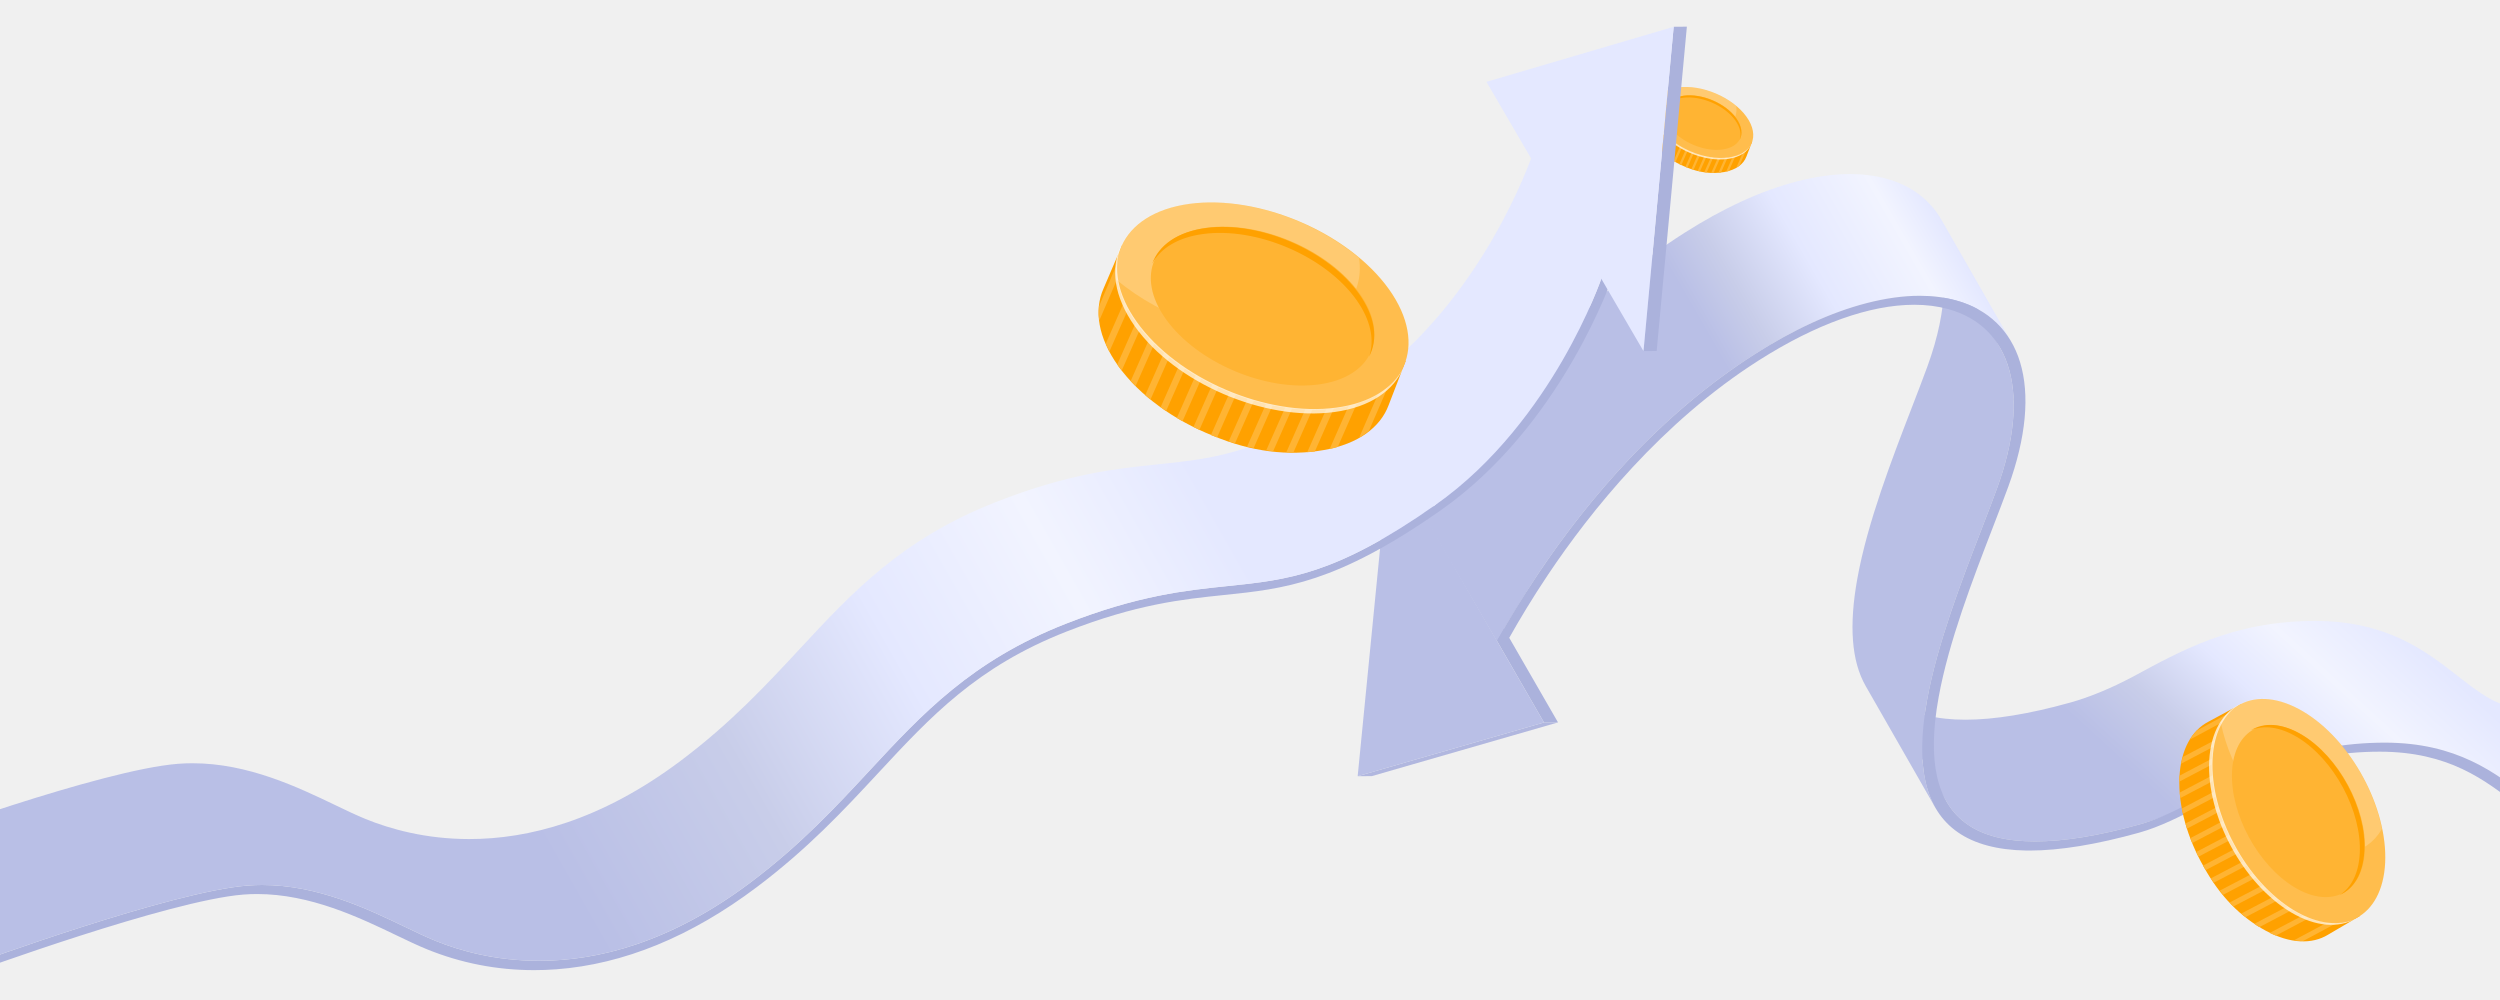
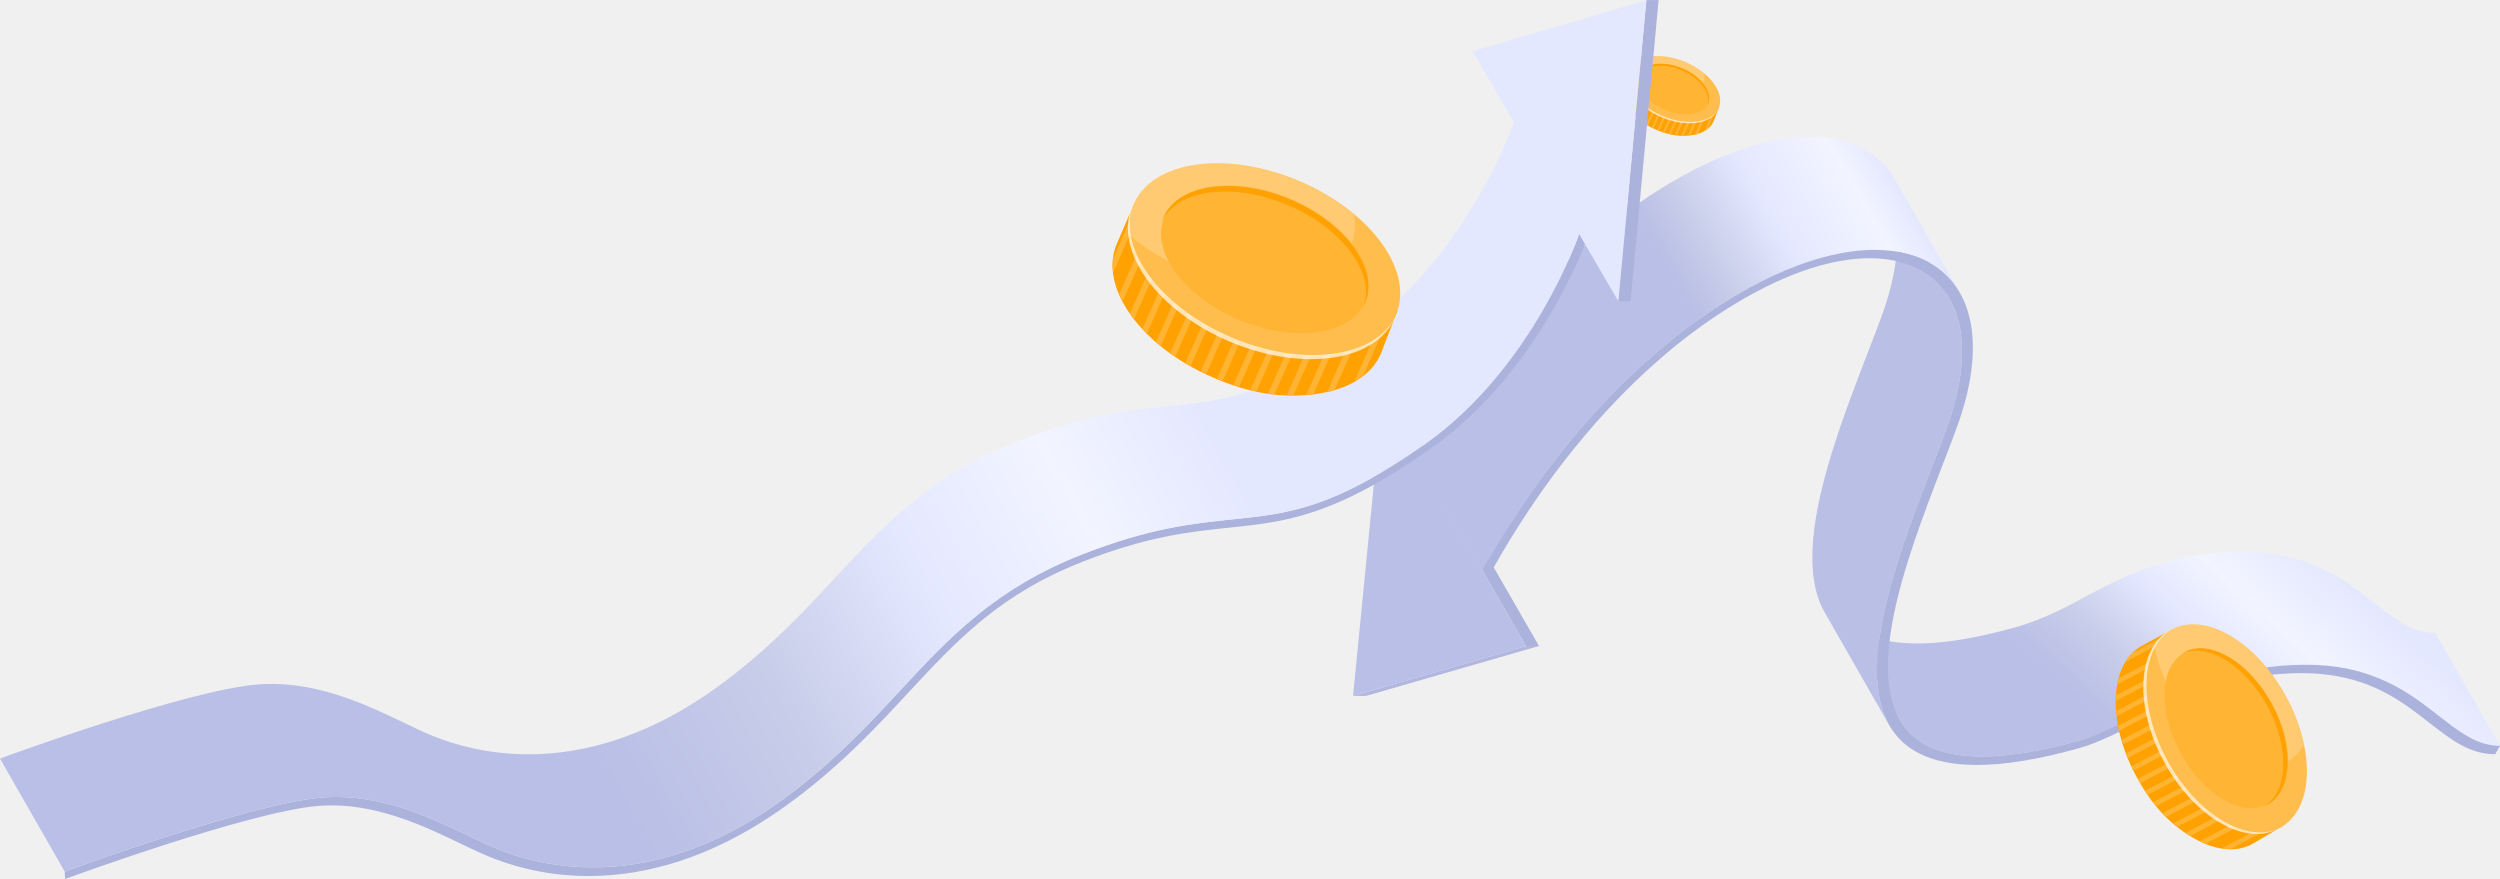
- <svg xmlns="http://www.w3.org/2000/svg" width="500" height="200" viewBox="0 0 375 142" fill="none">
-   <path d="M208.402 64.127L210.507 64.122L233.702 104.362L231.596 104.368L208.402 64.127Z" fill="#ABB2DC" />
-   <path d="M231.597 104.368L233.703 104.362L205.758 112.423L203.651 112.429L231.597 104.368Z" fill="#B1B7DF" />
-   <path d="M208.403 64.127L231.597 104.368L203.651 112.429L208.403 64.127Z" fill="#B9BFE6" />
-   <path d="M291.964 116.211L281.508 97.951C282.307 99.347 283.36 100.496 284.671 101.409C287.111 103.107 290.5 103.956 294.808 103.956C299.142 103.956 304.406 103.098 310.569 101.378C313.384 100.593 316.712 99.229 320.01 97.463C326.801 93.826 334.772 89.139 347.274 89.141C358.08 89.142 363.944 93.718 368.657 97.395C371.985 99.993 374.861 102.235 378.54 102.236L388.997 120.496C385.319 120.496 382.443 118.252 379.113 115.655C374.4 111.978 368.536 107.402 357.73 107.401C345.229 107.401 337.257 112.088 330.466 115.723C327.168 117.489 323.84 118.853 321.025 119.638C314.862 121.358 309.598 122.216 305.264 122.216C300.957 122.216 297.567 121.367 295.127 119.669C293.817 118.756 292.763 117.607 291.964 116.211Z" fill="url(#paint0_linear)" />
-   <path d="M290.309 117.166L279.853 98.906C277.726 95.192 277.321 89.854 278.606 82.757C280.126 74.355 283.801 64.833 286.754 57.182C287.611 54.959 288.422 52.857 289.116 50.956C292.317 42.176 292.383 34.844 289.588 29.962L300.044 48.222C302.839 53.104 302.774 60.437 299.572 69.216C298.879 71.117 298.068 73.219 297.21 75.443C294.257 83.093 290.583 92.613 289.062 101.018C287.777 108.114 288.183 113.452 290.309 117.166Z" fill="#B9BFE5" />
-   <path d="M291.255 29.035C289.487 25.947 286.652 23.814 282.918 22.793C281.247 22.336 279.439 22.109 277.504 22.108C275.045 22.108 272.379 22.477 269.531 23.214C264.214 24.59 258.534 27.189 252.647 30.94C246.023 35.159 239.631 40.529 233.65 46.896C228.885 51.969 224.366 57.684 220.218 63.886C217.699 67.652 215.622 71.148 213.99 74.091L224.544 92.136C225.97 89.663 228.71 85.081 230.673 82.145C234.821 75.944 239.339 70.229 244.105 65.156C250.086 58.788 256.478 53.42 263.102 49.199C268.989 45.448 274.67 42.849 279.986 41.473C282.834 40.737 285.5 40.368 287.959 40.368C289.895 40.368 291.701 40.597 293.373 41.053C297.108 42.073 299.941 44.206 301.71 47.294L291.255 29.035Z" fill="url(#paint1_linear)" />
-   <path d="M287.961 40.368C289.897 40.368 291.704 40.596 293.375 41.053C298.219 42.376 301.549 45.573 303.001 50.295C304.517 55.22 303.912 61.679 301.252 68.975C300.554 70.888 299.74 72.996 298.88 75.227C295.947 82.827 292.296 92.286 290.796 100.582C289.059 110.185 290.477 116.428 295.132 119.667C297.572 121.365 300.962 122.214 305.269 122.214C309.604 122.214 314.867 121.356 321.03 119.636C323.846 118.851 326.771 117.388 330.068 115.622C336.86 111.986 345.233 107.397 357.734 107.398C368.54 107.399 374.404 111.975 379.117 115.652C382.445 118.25 385.321 120.493 389.001 120.493L388.225 121.847C384.098 121.847 381.101 119.508 377.629 116.801C372.795 113.029 367.316 108.753 356.959 108.752C345.054 108.751 337.377 112.968 330.533 116.633C327.213 118.411 324.002 120.027 320.866 120.901C314.477 122.682 308.962 123.584 304.461 123.584C304.279 123.585 304.097 123.584 303.917 123.58C299.63 123.509 296.185 122.588 293.675 120.841C288.773 117.428 287.263 110.944 289.059 101.015C290.58 92.611 294.254 83.091 297.208 75.44C298.065 73.217 298.876 71.115 299.57 69.213C304.651 55.278 301.831 44.987 292.211 42.358C290.638 41.927 288.938 41.715 287.131 41.714C280.494 41.714 272.409 44.584 263.782 50.081C249.245 59.343 238.567 72.69 232.17 82.254C229.872 85.689 227.947 88.895 226.399 91.65L224.543 92.134C226.163 89.22 228.192 85.851 230.672 82.143C234.819 75.942 239.338 70.227 244.104 65.153C250.085 58.786 256.476 53.417 263.101 49.197C268.987 45.446 274.668 42.846 279.985 41.471C282.836 40.736 285.502 40.367 287.961 40.368Z" fill="#ABB2DC" />
-   <path d="M248.512 11.377C249.142 10.846 250.037 10.47 251.167 10.317L261.376 14.483C262.078 15.382 262.456 16.278 262.536 17.099L262.837 17.216L261.961 19.487C261.539 20.632 260.396 21.491 258.636 21.805C256.778 22.134 254.875 21.896 252.906 21.072C250.922 20.282 249.121 19.009 248.021 17.474C246.98 16.017 246.762 14.602 247.258 13.488L248.215 11.25L248.512 11.377Z" fill="#FFA100" />
-   <path d="M262.481 17.261C262.467 17.068 262.435 16.873 262.388 16.67L260.438 21.169C260.62 21.066 260.79 20.935 260.942 20.814L262.481 17.261Z" fill="#FFB433" />
-   <path d="M251.218 10.328C250.722 10.398 250.271 10.518 249.867 10.669L247.373 16.321C247.43 16.46 247.493 16.595 247.56 16.733L250.228 10.692L250.819 10.942L247.966 17.396C247.99 17.432 248.017 17.469 248.041 17.505C248.09 17.573 248.143 17.642 248.196 17.711L251.131 11.075L251.722 11.325L248.659 18.245C248.741 18.337 248.826 18.425 248.91 18.512L252.032 11.462L252.623 11.712L249.41 18.978C249.498 19.057 249.588 19.132 249.679 19.207L252.935 11.844L253.526 12.095L250.201 19.599C250.295 19.665 250.39 19.731 250.484 19.797L253.836 12.231L254.427 12.481L251.038 20.15C251.136 20.207 251.234 20.264 251.332 20.321L254.737 12.618L255.328 12.868L251.896 20.618C251.998 20.667 252.1 20.715 252.202 20.764L255.64 13.001L256.231 13.251L252.797 21.032C252.901 21.077 253.007 21.116 253.113 21.156L256.543 13.383L257.134 13.633L253.711 21.36C253.819 21.396 253.929 21.427 254.039 21.458L257.448 13.761L258.039 14.012L254.66 21.63C254.772 21.657 254.885 21.679 254.999 21.702L258.351 14.144L258.942 14.394L255.648 21.818C255.764 21.836 255.882 21.861 256.002 21.87L259.254 14.527L259.845 14.777L256.682 21.92C256.804 21.925 256.932 21.927 257.051 21.926L260.157 14.909L260.748 15.159L257.761 21.918C257.894 21.907 258.025 21.904 258.152 21.885L261.06 15.292L261.651 15.542L258.916 21.755C259.065 21.72 259.201 21.692 259.335 21.645L261.965 15.67L262.02 15.693C261.865 15.352 261.669 15.005 261.424 14.657C260.945 13.982 260.329 13.358 259.617 12.802L253.833 10.352C252.944 10.224 252.056 10.206 251.218 10.328Z" fill="#FFB433" />
-   <path d="M248.84 10.966C248.706 11.056 248.581 11.148 248.465 11.25L248.378 11.212L247.019 14.411C247.009 14.639 246.998 14.893 247.039 15.133L248.84 10.966Z" fill="#FFB433" />
-   <path d="M259.236 19.66C255.642 20.142 251.04 18.175 248.956 15.266C246.872 12.356 248.098 9.602 251.693 9.115C255.287 8.633 259.888 10.6 261.973 13.509C264.055 16.423 262.831 19.173 259.236 19.66Z" fill="#FFBD4D" />
-   <path opacity="0.2" d="M256.722 15.828C259.368 15.472 260.728 13.884 260.435 11.909C258.075 9.919 254.54 8.723 251.653 9.115C249.007 9.472 247.647 11.06 247.94 13.034C250.304 15.027 253.838 16.217 256.722 15.828Z" fill="white" />
-   <path opacity="0.7" d="M259.27 19.619C255.666 20.112 251.056 18.131 248.97 15.195C247.961 13.776 247.733 12.395 248.168 11.288C247.604 12.428 247.795 13.903 248.869 15.423C250.955 18.359 255.566 20.34 259.169 19.847C261.029 19.593 262.258 18.723 262.722 17.539C262.199 18.608 261.012 19.382 259.27 19.619Z" fill="white" />
-   <path d="M258.356 18.426C255.602 18.798 252.072 17.289 250.478 15.058C248.883 12.827 249.82 10.72 252.573 10.348C255.327 9.976 258.857 11.485 260.452 13.716C262.046 15.947 261.109 18.053 258.356 18.426Z" fill="#FFB433" />
-   <path d="M252.391 10.67C255.156 10.293 258.701 11.815 260.302 14.068C261.053 15.128 261.244 16.161 260.949 16.997C261.421 16.114 261.285 14.957 260.438 13.76C258.837 11.508 255.292 9.985 252.527 10.363C251.062 10.561 250.107 11.254 249.771 12.196C250.194 11.41 251.093 10.845 252.391 10.67Z" fill="#FFA100" />
-   <path d="M241.978 37.286C241.958 37.342 240.036 42.974 235.93 50.068C233.513 54.245 230.821 58.111 227.929 61.56C224.289 65.902 220.315 69.596 216.121 72.536C200.479 83.504 192.634 84.316 183.548 85.257C177.431 85.89 170.499 86.607 159.95 90.746C146.54 96.01 139.675 103.402 131.724 111.962C126.564 117.517 121.226 123.264 113.529 129.061C103.66 136.494 93.541 140.642 83.452 141.396C82.333 141.48 81.218 141.522 80.11 141.521C74.54 141.521 69.135 140.467 64 138.374C62.623 137.813 61.067 137.066 59.42 136.276C53.926 133.64 46.561 130.105 38.571 130.105C37.888 130.106 37.202 130.131 36.511 130.185C25.389 131.059 -4.181 141.891 -4.479 142L-4.54 140.808C-3.312 140.356 25.685 129.736 37.135 128.836C37.876 128.778 38.61 128.75 39.339 128.75C47.663 128.75 55.161 132.349 60.758 135.033C62.391 135.818 63.934 136.558 65.285 137.108C68.977 138.613 74.312 140.122 80.852 140.122C89.629 140.124 100.577 137.406 112.642 128.32C120.128 122.682 125.379 117.029 130.457 111.562C138.317 103.1 145.743 95.106 159.829 89.579C170.735 85.3 177.847 84.563 184.121 83.913C193.187 82.975 200.346 82.234 215.323 71.733C224.364 65.394 230.662 56.464 234.355 50.089C238.386 43.128 240.273 37.611 240.292 37.556L241.978 37.286Z" fill="#ABB2DC" />
-   <path d="M-4.544 140.805L-15 122.545C-13.771 122.092 15.225 111.473 26.675 110.573C27.416 110.514 28.15 110.486 28.88 110.487C37.203 110.487 44.701 114.085 50.298 116.77C51.931 117.555 53.474 118.295 54.825 118.845C58.517 120.35 63.852 121.859 70.392 121.859C79.169 121.86 90.117 119.143 102.182 110.057C109.668 104.418 114.919 98.765 119.997 93.299C127.857 84.837 135.283 76.843 149.369 71.316C160.275 67.036 167.387 66.299 173.661 65.65C182.727 64.711 189.886 63.971 204.863 53.47C213.904 47.131 220.202 38.201 223.895 31.826C227.927 24.865 229.813 19.348 229.832 19.293L240.288 37.553C240.269 37.608 238.383 43.125 234.351 50.086C230.659 56.462 224.36 65.391 215.319 71.73C200.342 82.232 193.182 82.974 184.117 83.911C177.842 84.561 170.729 85.297 159.825 89.577C145.738 95.106 138.312 103.098 130.452 111.56C125.374 117.027 120.124 122.68 112.638 128.318C100.572 137.404 89.623 140.121 80.848 140.12C74.308 140.12 68.973 138.611 65.28 137.106C63.93 136.556 62.387 135.815 60.754 135.031C55.157 132.346 47.659 128.748 39.335 128.748C38.606 128.748 37.871 128.776 37.13 128.834C25.681 129.733 -3.316 140.354 -4.544 140.805Z" fill="url(#paint2_linear)" />
-   <path d="M251.055 0.016L253.032 0L248.5 48.649L246.521 48.664L251.055 0.016Z" fill="#ABB2DC" />
-   <path d="M251.055 0.016L246.522 48.664L222.966 8.275L251.055 0.016Z" fill="#E4E8FF" />
-   <path d="M169.171 33.158C171.003 31.614 173.608 30.519 176.893 30.076L206.597 42.195C208.639 44.812 209.738 47.418 209.972 49.806L210.849 50.147L208.3 56.755C207.071 60.085 203.747 62.587 198.624 63.499C193.219 64.455 187.683 63.762 181.952 61.364C176.18 59.069 170.94 55.365 167.74 50.898C164.711 46.659 164.078 42.543 165.521 39.3L168.306 32.789L169.171 33.158Z" fill="#FFA100" />
-   <path d="M209.818 50.282C209.777 49.721 209.685 49.152 209.546 48.563L203.874 61.652C204.404 61.352 204.899 60.971 205.342 60.618L209.818 50.282Z" fill="#FFB433" />
-   <path d="M177.05 30.111C175.605 30.314 174.295 30.664 173.118 31.102L165.862 47.548C166.028 47.95 166.211 48.344 166.406 48.744L174.169 31.169L175.888 31.898L167.588 50.674C167.657 50.778 167.737 50.888 167.805 50.992C167.948 51.188 168.103 51.39 168.257 51.591L176.796 32.282L178.515 33.011L169.603 53.145C169.843 53.413 170.089 53.668 170.335 53.923L179.418 33.408L181.137 34.137L171.788 55.278C172.045 55.508 172.308 55.725 172.57 55.942L182.045 34.521L183.764 35.25L174.091 57.085C174.365 57.276 174.639 57.468 174.913 57.66L184.667 35.647L186.386 36.375L176.524 58.686C176.81 58.852 177.096 59.019 177.381 59.185L187.288 36.773L189.008 37.501L179.02 60.05C179.317 60.191 179.614 60.332 179.911 60.473L189.916 37.886L191.635 38.614L181.642 61.255C181.945 61.383 182.253 61.498 182.562 61.614L192.543 38.999L194.262 39.727L184.303 62.208C184.617 62.311 184.937 62.401 185.256 62.491L195.176 40.099L196.895 40.828L187.062 62.994C187.388 63.072 187.719 63.136 188.05 63.201L197.803 41.212L199.523 41.941L189.939 63.539C190.275 63.591 190.618 63.665 190.967 63.692L200.431 42.325L202.15 43.054L192.948 63.837C193.302 63.851 193.673 63.858 194.021 63.854L203.058 43.438L204.777 44.167L196.085 63.832C196.474 63.8 196.852 63.79 197.223 63.735L205.685 44.552L207.405 45.28L199.445 63.356C199.88 63.254 200.274 63.172 200.666 63.036L208.318 45.652L208.476 45.719C208.027 44.728 207.457 43.718 206.744 42.706C205.349 40.742 203.556 38.925 201.486 37.309L184.656 30.179C182.071 29.808 179.486 29.755 177.05 30.111Z" fill="#FFB433" />
-   <path d="M170.13 31.968C169.741 32.227 169.376 32.496 169.04 32.792L168.786 32.682L164.833 41.989C164.802 42.652 164.772 43.393 164.89 44.091L170.13 31.968Z" fill="#FFB433" />
-   <path d="M200.365 57.258C189.91 58.662 176.521 52.939 170.457 44.474C164.393 36.008 167.959 27.995 178.42 26.578C188.875 25.175 202.264 30.898 208.328 39.363C214.387 47.841 210.826 55.842 200.365 57.258Z" fill="#FFBD4D" />
-   <path opacity="0.2" d="M193.057 46.108C200.756 45.072 204.711 40.451 203.859 34.706C196.993 28.915 186.707 25.434 178.308 26.577C170.609 27.614 166.654 32.235 167.506 37.98C174.384 43.776 184.664 47.239 193.057 46.108Z" fill="white" />
-   <path opacity="0.7" d="M200.472 57.14C189.988 58.572 176.574 52.81 170.506 44.268C167.569 40.138 166.907 36.12 168.173 32.899C166.531 36.216 167.086 40.507 170.212 44.931C176.28 53.473 189.695 59.235 200.178 57.803C205.591 57.062 209.167 54.531 210.516 51.088C208.994 54.198 205.542 56.45 200.472 57.14Z" fill="white" />
-   <path d="M197.806 53.669C189.795 54.752 179.525 50.361 174.885 43.871C170.244 37.38 172.972 31.249 180.983 30.166C188.993 29.083 199.264 33.473 203.904 39.964C208.544 46.455 205.816 52.585 197.806 53.669Z" fill="#FFB433" />
-   <path d="M180.454 31.103C188.499 30.005 198.812 34.434 203.47 40.988C205.656 44.073 206.211 47.079 205.354 49.512C206.728 46.941 206.331 43.576 203.866 40.093C199.208 33.539 188.895 29.11 180.85 30.208C176.587 30.785 173.808 32.802 172.83 35.543C174.063 33.256 176.677 31.61 180.454 31.103Z" fill="#FFA100" />
-   <path d="M336.526 102.258C338.422 102.204 340.577 102.81 342.833 104.156L355.305 126.334C355.285 128.965 354.686 131.124 353.657 132.722L354.033 133.366L349.203 136.208C346.803 137.668 343.511 137.58 339.883 135.618C336.059 133.544 332.965 130.382 330.588 126.067C328.135 121.794 326.705 116.911 326.916 112.56C327.121 108.435 328.751 105.568 331.241 104.268L336.171 101.602L336.526 102.258Z" fill="#FFA100" />
-   <path d="M353.328 132.941C353.579 132.572 353.802 132.173 354.006 131.74L344.05 137.062C344.527 137.137 345.021 137.145 345.47 137.145L353.328 132.941Z" fill="#FFB433" />
-   <path d="M342.914 104.255C341.918 103.668 340.933 103.239 339.988 102.93L327.399 109.554C327.304 109.885 327.224 110.22 327.149 110.564L340.606 103.49L341.315 104.79L326.933 112.345C326.924 112.444 326.921 112.551 326.912 112.65C326.904 112.842 326.901 113.043 326.897 113.244L341.689 105.477L342.398 106.778L326.969 114.873C326.986 115.157 327.013 115.437 327.04 115.716L342.762 107.469L343.471 108.77L327.275 117.274C327.322 117.544 327.378 117.808 327.434 118.072L343.845 109.456L344.554 110.757L327.816 119.531C327.892 119.786 327.968 120.04 328.044 120.294L344.919 111.449L345.627 112.749L328.539 121.726C328.634 121.97 328.73 122.214 328.825 122.458L345.992 113.441L346.7 114.741L329.417 123.804C329.532 124.038 329.647 124.272 329.762 124.506L347.075 115.428L347.783 116.728L330.451 125.845C330.576 126.074 330.711 126.298 330.845 126.522L348.158 117.415L348.866 118.715L331.633 127.75C331.778 127.969 331.932 128.182 332.086 128.396L349.25 119.397L349.959 120.697L332.959 129.599C333.123 129.808 333.297 130.012 333.47 130.215L350.333 121.384L351.042 122.684L334.476 131.356C334.659 131.555 334.836 131.77 335.038 131.959L351.416 123.371L352.125 124.672L336.196 133.026C336.409 133.21 336.636 133.397 336.854 133.566L352.499 125.358L353.208 126.659L338.146 134.571C338.403 134.743 338.642 134.924 338.899 135.073L353.582 127.345L354.291 128.646L340.464 135.934C340.785 136.085 341.069 136.229 341.379 136.338L354.675 129.327L354.74 129.447C354.948 128.611 355.092 127.702 355.146 126.723C355.247 124.815 355.027 122.804 354.537 120.779L347.601 108.051C346.179 106.545 344.601 105.236 342.914 104.255Z" fill="#FFB433" />
-   <path d="M337.708 101.993C337.339 101.961 336.98 101.948 336.626 101.966L336.522 101.773L329.494 105.596C329.149 105.992 328.765 106.438 328.495 106.929L337.708 101.993Z" fill="#FFB433" />
-   <path d="M344.033 132.604C336.856 128.316 331.362 118.158 331.762 109.913C332.161 101.668 338.314 98.456 345.501 102.739C352.679 107.027 358.172 117.185 357.773 125.43C357.364 133.679 351.221 136.887 344.033 132.604Z" fill="#FFBD4D" />
-   <path opacity="0.2" d="M344.983 122.08C350.27 125.236 354.996 124.321 357.292 120.335C355.879 113.354 351.208 106.119 345.435 102.684C340.148 99.528 335.422 100.443 333.126 104.428C334.544 111.419 339.22 118.64 344.983 122.08Z" fill="white" />
-   <path opacity="0.7" d="M344.157 132.583C336.949 128.298 331.458 118.103 331.893 109.809C332.102 105.797 333.667 102.977 336.036 101.604C333.386 102.851 331.62 105.788 331.385 110.076C330.95 118.37 336.441 128.565 343.649 132.849C347.372 135.06 350.836 135.254 353.366 133.784C350.892 134.963 347.643 134.656 344.157 132.583Z" fill="white" />
-   <path d="M344.21 129.114C338.707 125.833 334.493 118.041 334.805 111.724C335.117 105.407 339.824 102.949 345.327 106.23C350.83 109.511 355.044 117.303 354.732 123.62C354.419 129.937 349.713 132.395 344.21 129.114Z" fill="#FFB433" />
-   <path d="M344.541 106.55C350.073 109.839 354.295 117.676 353.962 124.041C353.802 127.034 352.668 129.173 350.94 130.26C353.057 129.342 354.465 127.059 354.648 123.681C354.98 117.316 350.759 109.479 345.227 106.19C342.298 104.445 339.582 104.325 337.628 105.543C339.517 104.732 341.949 105.001 344.541 106.55Z" fill="#FFA100" />
+ <svg xmlns="http://www.w3.org/2000/svg" width="785" height="276" viewBox="0 0 785 276" fill="none">
+   <path d="M434.09 124.639L438.181 124.628L483.249 202.843L479.158 202.854L434.09 124.639Z" fill="#ABB2DC" />
+   <path d="M479.156 202.853L483.248 202.842L428.949 218.511L424.855 218.521L479.156 202.853Z" fill="#B1B7DF" />
+   <path d="M434.088 124.639L479.156 202.853L424.855 218.521L434.088 124.639Z" fill="#B9BFE6" />
+   <path d="M596.458 225.873L576.141 190.382C577.694 193.095 579.74 195.329 582.286 197.102C587.028 200.404 593.614 202.054 601.984 202.054C610.405 202.053 620.632 200.385 632.608 197.043C638.078 195.517 644.545 192.865 650.952 189.433C664.149 182.365 679.636 173.253 703.929 173.257C724.925 173.259 736.319 182.154 745.477 189.3C751.943 194.349 757.532 198.709 764.681 198.709L784.998 234.201C777.851 234.201 772.264 229.84 765.794 224.792C756.636 217.645 745.242 208.75 724.246 208.749C699.954 208.748 684.465 217.858 671.27 224.925C664.862 228.357 658.395 231.009 652.925 232.535C640.95 235.877 630.722 237.545 622.301 237.545C613.931 237.545 607.345 235.895 602.603 232.593C600.058 230.82 598.011 228.586 596.458 225.873Z" fill="url(#paint0_linear)" />
+   <path d="M593.237 227.728L572.92 192.237C568.787 185.019 568 174.644 570.496 160.851C573.45 144.518 580.59 126.011 586.329 111.142C587.995 106.82 589.571 102.734 590.919 99.039C597.138 81.974 597.265 67.724 591.835 58.234L612.152 93.725C617.583 103.215 617.457 117.467 611.236 134.53C609.888 138.226 608.312 142.311 606.646 146.633C600.907 161.503 593.768 180.007 590.813 196.342C588.317 210.136 589.105 220.51 593.237 227.728Z" fill="#B9BFE5" />
+   <path d="M595.077 56.432C591.643 50.43 586.134 46.284 578.877 44.301C575.631 43.412 572.119 42.97 568.358 42.969C563.58 42.969 558.4 43.686 552.867 45.118C542.535 47.793 531.497 52.843 520.059 60.135C507.189 68.335 494.769 78.772 483.147 91.148C473.888 101.008 465.108 112.115 457.048 124.171C452.153 131.491 448.117 138.286 444.946 144.006L465.455 179.08C468.225 174.272 473.549 165.367 477.363 159.661C485.422 147.608 494.201 136.5 503.462 126.639C515.084 114.262 527.503 103.828 540.374 95.625C551.812 88.334 562.851 83.281 573.182 80.608C578.715 79.176 583.895 78.459 588.673 78.459C592.434 78.46 595.945 78.904 599.192 79.791C606.449 81.775 611.955 85.919 615.392 91.922L595.077 56.432Z" fill="url(#paint1_linear)" />
+   <path d="M588.674 78.459C592.435 78.459 595.946 78.903 599.193 79.79C608.606 82.363 615.077 88.576 617.898 97.755C620.844 107.327 619.667 119.881 614.499 134.061C613.144 137.78 611.561 141.877 609.89 146.214C604.192 160.986 597.098 179.371 594.182 195.495C590.808 214.16 593.562 226.294 602.608 232.589C607.349 235.891 613.936 237.541 622.305 237.541C630.727 237.541 640.954 235.873 652.93 232.531C658.4 231.005 664.084 228.161 670.491 224.729C683.688 217.66 699.958 208.741 724.248 208.743C745.244 208.745 756.638 217.64 765.796 224.787C772.262 229.835 777.851 234.195 785 234.195L783.493 236.828C775.474 236.828 769.651 232.281 762.905 227.019C753.511 219.688 742.865 211.377 722.741 211.376C699.61 211.373 684.692 219.57 671.395 226.693C664.943 230.148 658.704 233.289 652.61 234.988C640.196 238.45 629.481 240.203 620.735 240.204C620.38 240.205 620.027 240.204 619.677 240.196C611.347 240.058 604.654 238.267 599.776 234.871C590.252 228.238 587.317 215.636 590.808 196.337C593.763 180.002 600.902 161.498 606.641 146.628C608.307 142.306 609.883 138.221 611.231 134.525C621.103 107.44 615.624 87.437 596.933 82.326C593.875 81.489 590.573 81.077 587.061 81.075C574.164 81.075 558.456 86.654 541.693 97.338C513.446 115.34 492.698 141.282 480.268 159.872C475.804 166.549 472.062 172.78 469.056 178.134L465.449 179.076C468.597 173.412 472.54 166.863 477.358 159.656C485.417 147.603 494.196 136.496 503.457 126.634C515.078 114.257 527.497 103.823 540.369 95.62C551.807 88.329 562.845 83.277 573.176 80.603C578.717 79.175 583.896 78.458 588.674 78.459Z" fill="#ABB2DC" />
+   <path d="M512.021 22.111C513.245 21.079 514.984 20.347 517.179 20.051L537.016 28.148C538.379 29.896 539.114 31.637 539.27 33.232L539.855 33.46L538.153 37.874C537.332 40.099 535.113 41.77 531.691 42.38C528.081 43.018 524.384 42.555 520.557 40.954C516.702 39.42 513.203 36.946 511.066 33.962C509.043 31.13 508.62 28.38 509.584 26.213L511.443 21.864L512.021 22.111Z" fill="#FFA100" />
+   <path d="M539.165 33.549C539.138 33.174 539.076 32.794 538.984 32.4L535.195 41.145C535.549 40.944 535.88 40.689 536.176 40.454L539.165 33.549Z" fill="#FFB433" />
+   <path d="M517.281 20.074C516.316 20.209 515.441 20.443 514.656 20.735L509.81 31.722C509.92 31.991 510.042 32.254 510.173 32.521L515.357 20.781L516.505 21.267L510.962 33.81C511.008 33.88 511.062 33.953 511.107 34.023C511.203 34.154 511.306 34.289 511.409 34.423L517.112 21.524L518.26 22.011L512.308 35.461C512.468 35.64 512.632 35.81 512.797 35.981L518.863 22.276L520.011 22.763L513.767 36.886C513.939 37.04 514.114 37.185 514.29 37.33L520.617 23.02L521.765 23.506L515.305 38.093C515.488 38.221 515.671 38.349 515.854 38.477L522.368 23.772L523.516 24.259L516.93 39.163C517.121 39.274 517.312 39.385 517.502 39.496L524.119 24.524L525.267 25.011L518.597 40.074C518.796 40.168 518.994 40.262 519.192 40.357L525.873 25.268L527.022 25.754L520.348 40.879C520.55 40.965 520.756 41.042 520.962 41.119L527.628 26.011L528.776 26.498L522.125 41.516C522.335 41.585 522.548 41.645 522.762 41.705L529.387 26.746L530.535 27.233L523.968 42.041C524.185 42.093 524.406 42.136 524.628 42.179L531.141 27.49L532.289 27.976L525.889 42.405C526.114 42.44 526.343 42.489 526.575 42.507L532.896 28.233L534.044 28.72L527.898 42.604C528.135 42.614 528.383 42.618 528.615 42.615L534.65 28.977L535.799 29.464L529.994 42.6C530.253 42.58 530.506 42.573 530.753 42.536L536.405 29.721L537.553 30.207L532.237 42.283C532.528 42.214 532.791 42.16 533.053 42.069L538.164 30.456L538.269 30.5C537.969 29.839 537.588 29.163 537.112 28.488C536.18 27.175 534.983 25.962 533.6 24.882L522.361 20.119C520.634 19.871 518.908 19.836 517.281 20.074Z" fill="#FFB433" />
+   <path d="M512.66 21.314C512.4 21.487 512.156 21.667 511.932 21.864L511.762 21.791L509.122 28.008C509.101 28.451 509.081 28.947 509.16 29.413L512.66 21.314Z" fill="#FFB433" />
+   <path d="M532.854 38.211C525.871 39.148 516.93 35.325 512.88 29.67C508.83 24.015 511.212 18.661 518.198 17.715C525.181 16.777 534.122 20.601 538.172 26.256C542.218 31.919 539.84 37.264 532.854 38.211Z" fill="#FFBD4D" />
+   <path opacity="0.2" d="M527.974 30.762C533.115 30.07 535.757 26.983 535.188 23.145C530.603 19.277 523.733 16.951 518.124 17.715C512.983 18.408 510.341 21.494 510.91 25.332C515.504 29.204 522.369 31.518 527.974 30.762Z" fill="white" />
+   <path opacity="0.7" d="M532.925 38.132C525.923 39.088 516.965 35.239 512.912 29.533C510.951 26.773 510.509 24.089 511.354 21.938C510.257 24.153 510.628 27.02 512.716 29.976C516.769 35.682 525.727 39.532 532.729 38.575C536.343 38.08 538.731 36.388 539.633 34.089C538.616 36.166 536.311 37.67 532.925 38.132Z" fill="white" />
+   <path d="M531.144 35.812C525.794 36.535 518.935 33.603 515.837 29.266C512.738 24.93 514.559 20.835 519.909 20.111C525.259 19.387 532.118 22.32 535.217 26.657C538.316 30.993 536.494 35.088 531.144 35.812Z" fill="#FFB433" />
+   <path d="M519.556 20.737C524.929 20.003 531.817 22.962 534.927 27.34C536.387 29.401 536.758 31.41 536.185 33.035C537.103 31.317 536.838 29.07 535.192 26.743C532.081 22.364 525.194 19.405 519.821 20.139C516.974 20.524 515.118 21.872 514.465 23.703C515.288 22.175 517.034 21.076 519.556 20.737Z" fill="#FFA100" />
+   <path d="M499.32 72.471C499.281 72.58 495.546 83.526 487.568 97.316C482.872 105.434 477.641 112.948 472.022 119.652C464.949 128.092 457.228 135.27 449.078 140.986C418.685 162.303 403.441 163.881 385.787 165.71C373.901 166.94 360.431 168.334 339.934 176.38C313.879 186.61 300.538 200.978 285.091 217.615C275.063 228.414 264.691 239.583 249.736 250.85C230.56 265.297 210.897 273.361 191.294 274.827C189.12 274.989 186.953 275.07 184.801 275.069C173.978 275.07 163.476 273.02 153.498 268.952C150.823 267.862 147.798 266.41 144.598 264.874C133.923 259.751 119.613 252.879 104.087 252.881C102.761 252.881 101.427 252.931 100.086 253.035C78.474 254.734 21.018 275.789 20.439 276L20.32 273.683C22.707 272.804 79.049 252.163 101.297 250.413C102.737 250.3 104.164 250.246 105.581 250.246C121.754 250.246 136.324 257.241 147.198 262.458C150.371 263.984 153.37 265.422 155.994 266.491C163.169 269.417 173.535 272.349 186.243 272.35C203.296 272.353 224.569 267.071 248.013 249.41C262.557 238.452 272.761 227.464 282.627 216.839C297.9 200.391 312.329 184.855 339.7 174.111C360.89 165.793 374.709 164.361 386.901 163.098C404.516 161.274 418.426 159.835 447.528 139.424C465.094 127.104 477.332 109.747 484.507 97.356C492.341 83.826 496.006 73.103 496.043 72.997L499.32 72.471Z" fill="#ABB2DC" />
+   <path d="M20.317 273.677L0 238.186C2.387 237.306 58.729 216.666 80.976 214.916C82.416 214.803 83.844 214.748 85.261 214.749C101.434 214.749 116.003 221.743 126.878 226.961C130.051 228.487 133.05 229.925 135.674 230.994C142.849 233.919 153.214 236.852 165.923 236.853C182.976 236.855 204.248 231.574 227.693 213.913C242.237 202.954 252.44 191.966 262.307 181.342C277.579 164.894 292.008 149.357 319.38 138.614C340.57 130.296 354.388 128.864 366.58 127.601C384.195 125.777 398.106 124.338 427.207 103.927C444.774 91.607 457.012 74.25 464.187 61.859C472.021 48.329 475.686 37.606 475.723 37.499L496.04 72.991C496.003 73.097 492.338 83.82 484.504 97.35C477.331 109.743 465.091 127.098 447.525 139.418C418.422 159.831 404.51 161.273 386.896 163.095C374.704 164.358 360.883 165.788 339.696 174.108C312.323 184.853 297.895 200.388 282.623 216.836C272.756 227.46 262.555 238.449 248.008 249.407C224.564 267.067 203.29 272.348 186.239 272.347C173.53 272.346 163.165 269.413 155.99 266.488C153.366 265.419 150.368 263.978 147.194 262.455C136.319 257.237 121.75 250.243 105.576 250.243C104.16 250.242 102.732 250.296 101.292 250.41C79.046 252.158 22.703 272.8 20.317 273.677Z" fill="url(#paint2_linear)" />
+   <path d="M516.962 0.031L520.804 0L511.997 94.557L508.153 94.587L516.962 0.031Z" fill="#ABB2DC" />
+   <path d="M516.965 0.031L508.156 94.587L462.385 16.084L516.965 0.031Z" fill="#E4E8FF" />
+   <path d="M357.853 64.448C361.414 61.446 366.474 59.318 372.858 58.456L430.574 82.013C434.541 87.099 436.678 92.165 437.132 96.806L438.836 97.469L433.884 110.311C431.495 116.785 425.037 121.647 415.082 123.42C404.579 125.279 393.823 123.932 382.688 119.271C371.473 114.809 361.291 107.611 355.073 98.928C349.187 90.689 347.957 82.689 350.761 76.385L356.172 63.73L357.853 64.448Z" fill="#FFA100" />
+   <path d="M436.832 97.731C436.753 96.639 436.573 95.533 436.305 94.389L425.283 119.83C426.312 119.245 427.275 118.505 428.135 117.82L436.832 97.731Z" fill="#FFB433" />
+   <path d="M373.162 58.524C370.354 58.918 367.808 59.6 365.523 60.45L351.424 92.416C351.745 93.197 352.101 93.964 352.481 94.741L367.564 60.581L370.904 61.997L354.777 98.491C354.91 98.694 355.067 98.907 355.2 99.11C355.476 99.492 355.777 99.883 356.077 100.274L372.669 62.745L376.009 64.161L358.692 103.294C359.159 103.815 359.636 104.31 360.114 104.806L377.763 64.933L381.103 66.349L362.937 107.441C363.437 107.888 363.947 108.309 364.458 108.731L382.868 67.096L386.208 68.512L367.412 110.952C367.945 111.324 368.477 111.697 369.01 112.069L387.962 69.284L391.302 70.7L372.141 114.064C372.696 114.388 373.251 114.711 373.806 115.034L393.056 71.473L396.397 72.888L376.991 116.715C377.568 116.989 378.145 117.263 378.722 117.537L398.161 73.636L401.502 75.052L382.085 119.057C382.673 119.306 383.272 119.531 383.872 119.755L403.266 75.799L406.607 77.215L387.255 120.91C387.865 121.11 388.486 121.285 389.108 121.461L408.382 77.938L411.723 79.354L392.617 122.438C393.249 122.589 393.893 122.715 394.536 122.841L413.487 80.102L416.828 81.517L398.205 123.497C398.86 123.598 399.526 123.743 400.203 123.795L418.592 82.265L421.933 83.681L404.052 124.077C404.74 124.104 405.462 124.117 406.137 124.11L423.697 84.429L427.038 85.844L410.149 124.066C410.904 124.005 411.639 123.985 412.359 123.879L428.802 86.592L432.143 88.008L416.677 123.142C417.522 122.942 418.288 122.784 419.05 122.52L433.918 88.731L434.224 88.861C433.352 86.936 432.245 84.971 430.859 83.005C428.149 79.186 424.664 75.656 420.642 72.514L387.942 58.657C382.917 57.935 377.896 57.832 373.162 58.524Z" fill="#FFB433" />
+   <path d="M359.716 62.133C358.961 62.636 358.251 63.159 357.597 63.735L357.104 63.523L349.424 81.61C349.363 82.899 349.305 84.341 349.534 85.698L359.716 62.133Z" fill="#FFB433" />
+   <path d="M418.468 111.289C398.152 114.017 372.137 102.894 360.354 86.44C348.571 69.987 355.5 54.411 375.827 51.658C396.143 48.929 422.158 60.053 433.94 76.507C445.712 92.985 438.794 108.536 418.468 111.289Z" fill="#FFBD4D" />
+   <path opacity="0.2" d="M404.268 89.618C419.227 87.603 426.913 78.622 425.256 67.456C411.916 56.201 391.929 49.434 375.61 51.657C360.651 53.672 352.965 62.653 354.621 73.819C367.985 85.084 387.96 91.815 404.268 89.618Z" fill="white" />
+   <path opacity="0.7" d="M418.669 111.061C398.299 113.844 372.234 102.644 360.443 86.042C354.737 78.014 353.451 70.204 355.911 63.944C352.719 70.391 353.799 78.732 359.873 87.331C371.664 103.933 397.729 115.133 418.098 112.35C428.615 110.91 435.564 105.988 438.186 99.297C435.228 105.343 428.521 109.719 418.669 111.061Z" fill="white" />
+   <path d="M413.492 104.312C397.927 106.418 377.971 97.885 368.955 85.269C359.939 72.653 365.239 60.737 380.804 58.632C396.369 56.526 416.325 65.059 425.341 77.676C434.357 90.292 429.057 102.207 413.492 104.312Z" fill="#FFB433" />
+   <path d="M379.778 60.452C395.411 58.318 415.45 66.927 424.5 79.666C428.748 85.661 429.826 91.505 428.16 96.234C430.83 91.236 430.06 84.697 425.27 77.927C416.22 65.188 396.181 56.579 380.548 58.714C372.265 59.835 366.865 63.755 364.965 69.083C367.361 64.637 372.44 61.439 379.778 60.452Z" fill="#FFA100" />
+   <path d="M683.036 198.754C686.722 198.649 690.907 199.826 695.292 202.443L719.525 245.549C719.487 250.663 718.323 254.86 716.323 257.965L717.055 259.217L707.67 264.741C703.006 267.579 696.609 267.407 689.56 263.594C682.13 259.563 676.118 253.418 671.5 245.03C666.734 236.725 663.954 227.233 664.364 218.777C664.762 210.759 667.93 205.188 672.769 202.66L682.347 197.479L683.036 198.754Z" fill="#FFA100" />
+   <path d="M715.683 258.391C716.171 257.674 716.603 256.899 716.999 256.056L697.655 266.402C698.581 266.547 699.542 266.563 700.413 266.563L715.683 258.391Z" fill="#FFB433" />
+   <path d="M695.448 202.636C693.512 201.494 691.597 200.66 689.762 200.06L665.301 212.935C665.117 213.578 664.961 214.23 664.814 214.899L690.963 201.149L692.34 203.676L664.396 218.36C664.379 218.551 664.371 218.761 664.354 218.952C664.338 219.326 664.332 219.717 664.326 220.108L693.067 205.011L694.444 207.538L664.464 223.272C664.498 223.826 664.551 224.369 664.603 224.912L695.153 208.883L696.53 211.411L665.06 227.941C665.15 228.464 665.26 228.978 665.37 229.492L697.257 212.745L698.634 215.273L666.111 232.328C666.258 232.822 666.406 233.316 666.553 233.81L699.342 216.618L700.719 219.145L667.515 236.593C667.701 237.068 667.886 237.542 668.072 238.017L701.427 220.49L702.804 223.017L669.221 240.632C669.445 241.087 669.668 241.542 669.892 241.997L703.532 224.352L704.909 226.879L671.231 244.6C671.474 245.045 671.735 245.48 671.997 245.915L705.636 228.214L707.013 230.742L673.528 248.302C673.809 248.727 674.108 249.142 674.407 249.558L707.759 232.067L709.136 234.594L676.104 251.896C676.423 252.302 676.76 252.698 677.097 253.093L709.863 235.929L711.24 238.456L679.051 255.312C679.408 255.698 679.75 256.116 680.145 256.483L711.968 239.791L713.345 242.318L682.394 258.557C682.808 258.914 683.25 259.278 683.672 259.607L714.072 243.653L715.449 246.181L686.183 261.56C686.681 261.895 687.147 262.245 687.646 262.535L716.176 247.516L717.553 250.043L690.687 264.209C691.31 264.502 691.863 264.782 692.465 264.994L718.299 251.368L718.425 251.599C718.83 249.975 719.109 248.209 719.216 246.305C719.41 242.598 718.984 238.688 718.032 234.753L704.554 210.013C701.791 207.086 698.726 204.543 695.448 202.636Z" fill="#FFB433" />
+   <path d="M685.332 198.238C684.615 198.178 683.918 198.152 683.229 198.186L683.028 197.811L669.372 205.243C668.7 206.013 667.956 206.878 667.431 207.833L685.332 198.238Z" fill="#FFB433" />
+   <path d="M697.624 257.737C683.678 249.402 673.003 229.659 673.78 213.634C674.556 197.609 686.511 191.364 700.477 199.69C714.423 208.025 725.097 227.768 724.321 243.793C723.526 259.828 711.59 266.062 697.624 257.737Z" fill="#FFBD4D" />
+   <path opacity="0.2" d="M699.465 237.282C709.737 243.416 718.92 241.637 723.381 233.891C720.635 220.322 711.559 206.258 700.342 199.582C690.069 193.449 680.886 195.227 676.426 202.973C679.181 216.56 688.266 230.596 699.465 237.282Z" fill="white" />
+   <path opacity="0.7" d="M697.861 257.696C683.854 249.368 673.186 229.553 674.03 213.431C674.436 205.634 677.477 200.153 682.08 197.483C676.931 199.907 673.501 205.616 673.043 213.949C672.199 230.071 682.867 249.886 696.874 258.214C704.107 262.511 710.837 262.887 715.753 260.03C710.947 262.321 704.634 261.726 697.861 257.696Z" fill="white" />
+   <path d="M697.966 250.953C687.273 244.577 679.085 229.432 679.692 217.153C680.299 204.875 689.444 200.098 700.137 206.474C710.829 212.851 719.018 227.996 718.411 240.274C717.804 252.553 708.659 257.33 697.966 250.953Z" fill="#FFB433" />
+   <path d="M698.606 207.098C709.355 213.49 717.557 228.723 716.911 241.094C716.6 246.911 714.396 251.069 711.039 253.181C715.152 251.398 717.888 246.961 718.243 240.395C718.889 228.024 710.687 212.791 699.938 206.399C694.247 203.006 688.97 202.773 685.172 205.141C688.844 203.565 693.568 204.088 698.606 207.098Z" fill="#FFA100" />
  <defs>
-     <linearGradient id="paint0_linear" x1="280.349" y1="104.114" x2="323.506" y2="56.907" gradientUnits="userSpaceOnUse">
+     <linearGradient id="paint0_linear" x1="573.888" y1="202.361" x2="657.774" y2="110.632" gradientUnits="userSpaceOnUse">
      <stop offset="0.329" stop-color="#B9BFE6" />
      <stop offset="0.482" stop-color="#C8CDE9" />
      <stop offset="0.656" stop-color="#E4E8FF" />
      <stop offset="0.803" stop-color="#F2F4FF" />
      <stop offset="1" stop-color="#E4E8FF" />
    </linearGradient>
-     <linearGradient id="paint1_linear" x1="214.696" y1="75.316" x2="292.187" y2="30.652" gradientUnits="userSpaceOnUse">
+     <linearGradient id="paint1_linear" x1="446.319" y1="146.386" x2="596.911" y2="59.615" gradientUnits="userSpaceOnUse">
      <stop offset="0.564" stop-color="#B9BFE6" />
      <stop offset="0.645" stop-color="#C8CDE9" />
      <stop offset="0.773" stop-color="#E4E8FF" />
      <stop offset="0.93" stop-color="#F2F4FF" />
      <stop offset="1" stop-color="#E4E8FF" />
    </linearGradient>
-     <linearGradient id="paint2_linear" x1="-5.267" y1="112.808" x2="153.92" y2="22.473" gradientUnits="userSpaceOnUse">
+     <linearGradient id="paint2_linear" x1="18.912" y1="219.26" x2="328.269" y2="43.762" gradientUnits="userSpaceOnUse">
      <stop offset="0.385" stop-color="#B9BFE6" />
      <stop offset="0.557" stop-color="#C8CDE9" />
      <stop offset="0.714" stop-color="#E4E8FF" />
      <stop offset="0.865" stop-color="#F2F4FF" />
      <stop offset="1" stop-color="#E4E8FF" />
    </linearGradient>
  </defs>
</svg>
